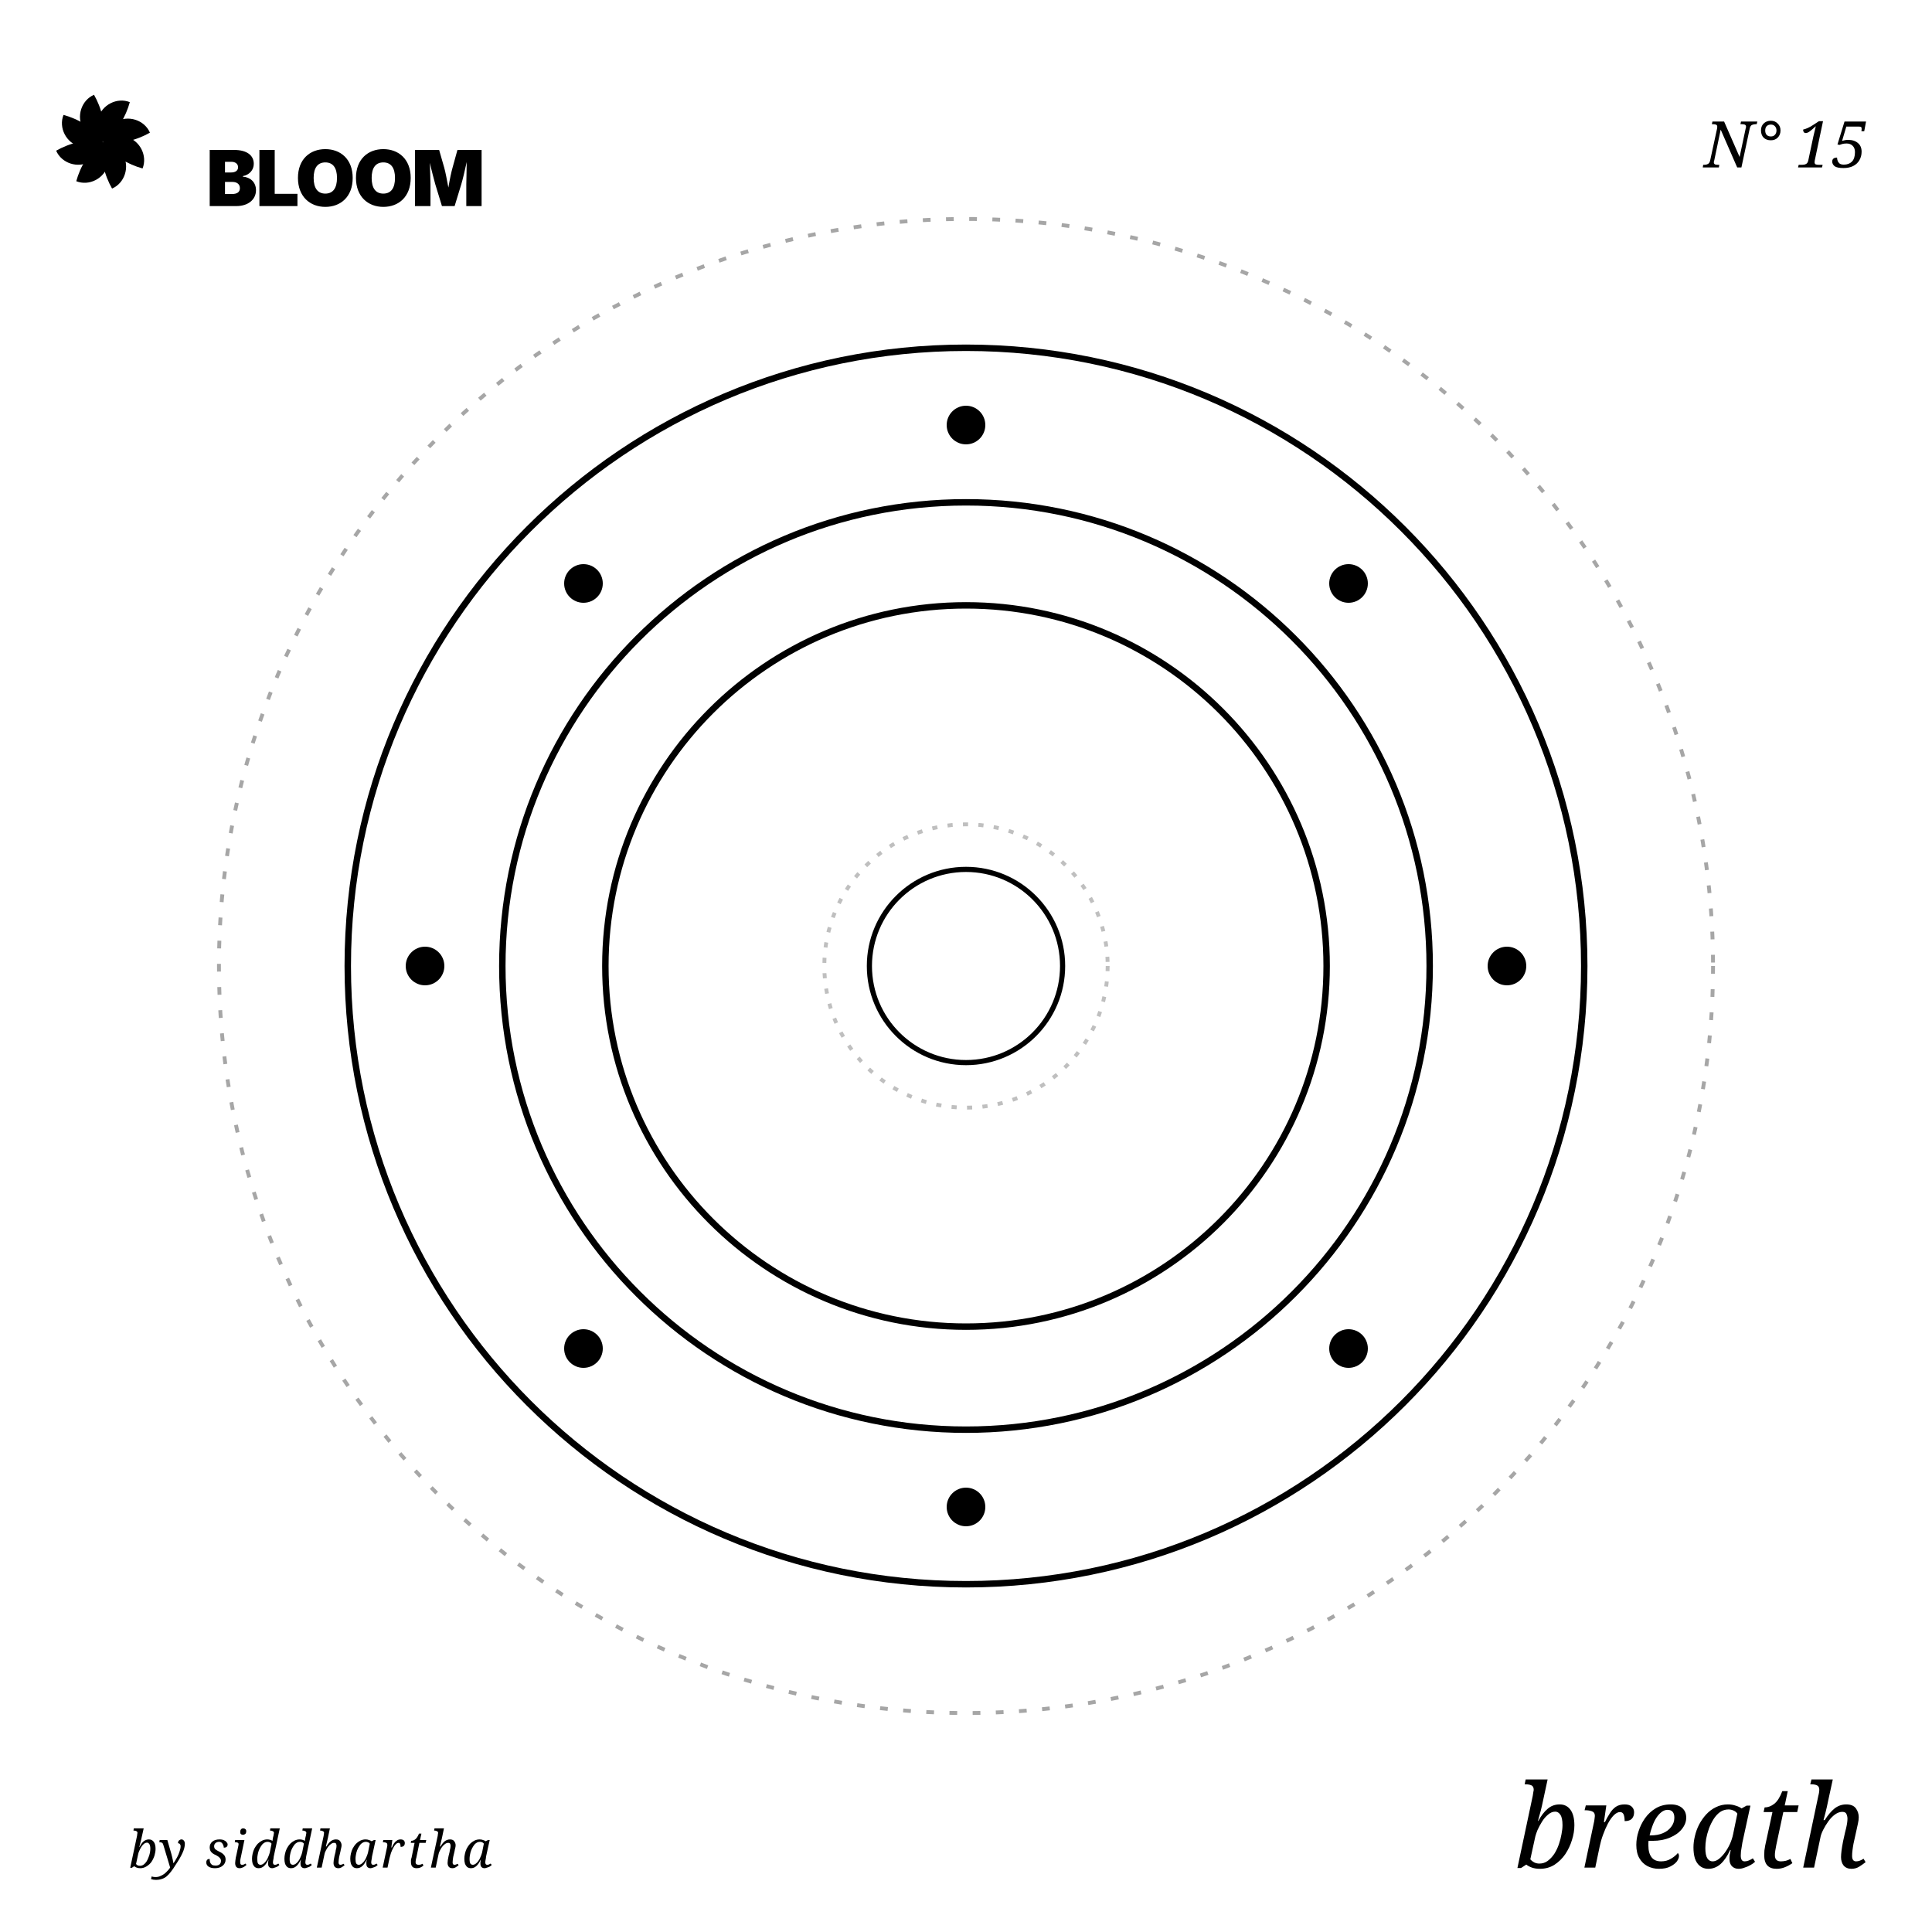
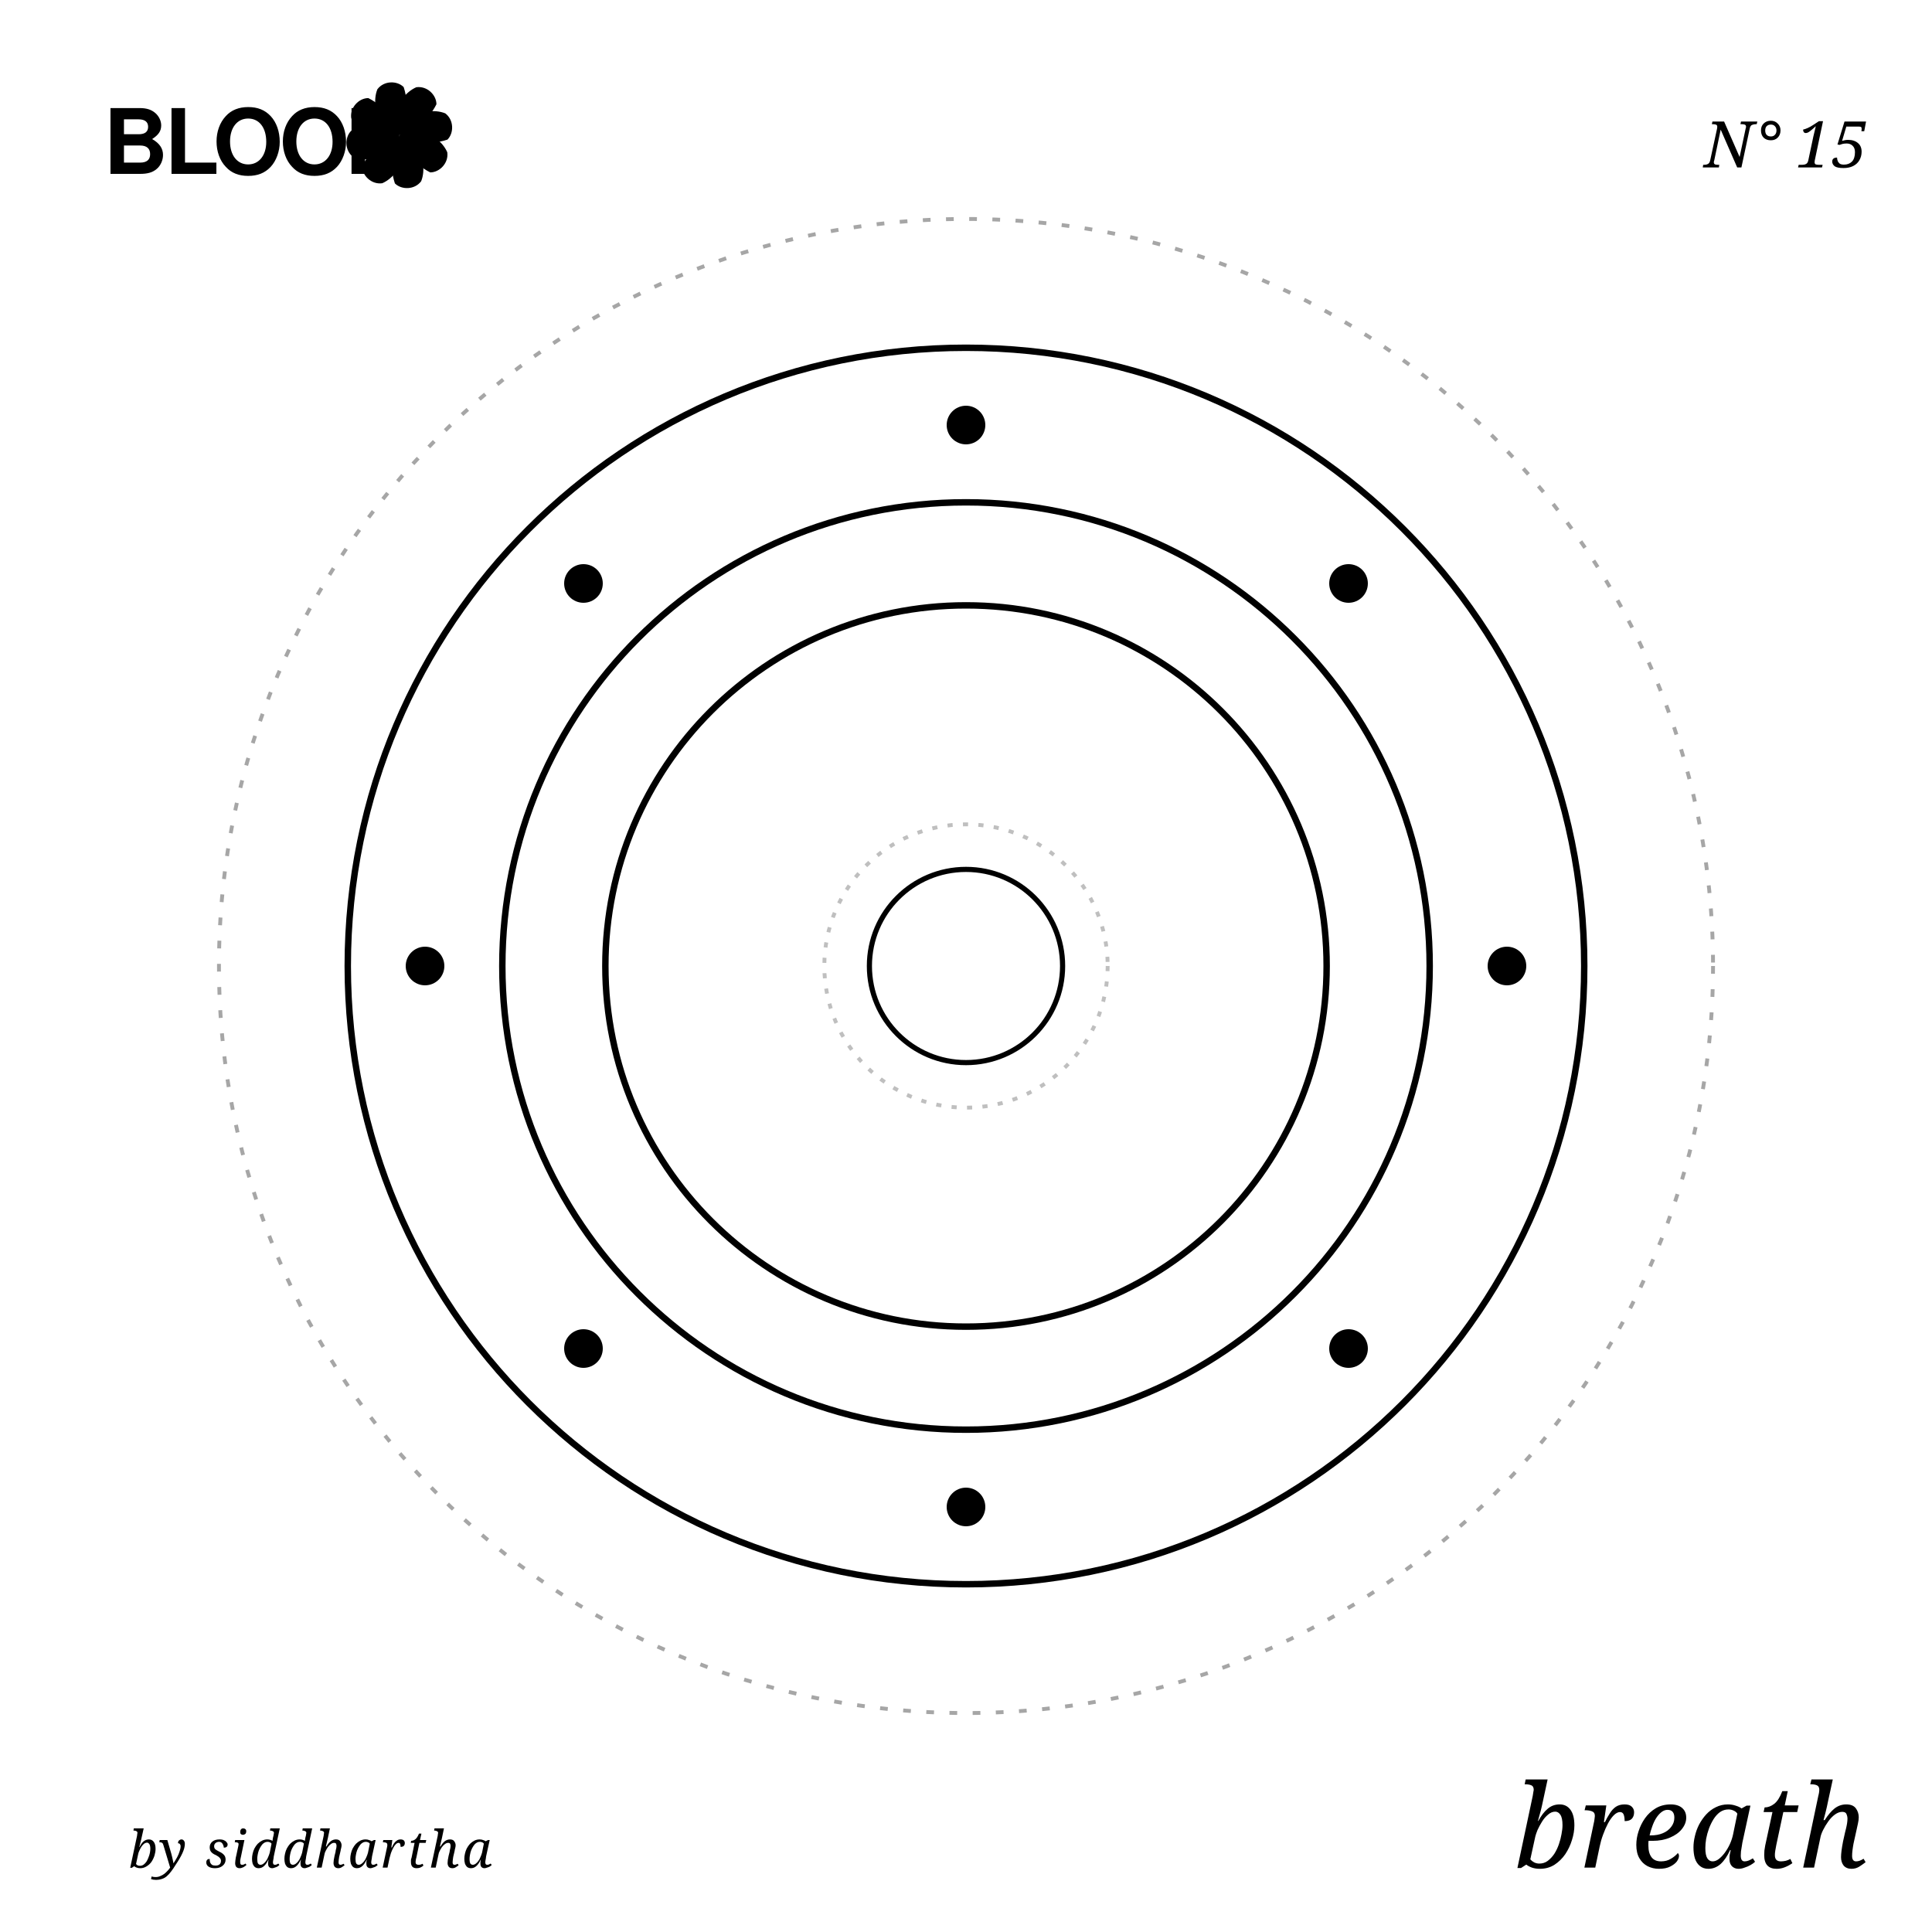
<svg xmlns="http://www.w3.org/2000/svg" viewBox="-75 -75 150 150" width="600" height="600">
  <circle r="58" fill="none" stroke="#000" stroke-width="0.3" stroke-dasharray="0.6,1.2" opacity="0.35" />
  <circle r="7.5" fill="none" stroke="#000" stroke-width="0.4" />
  <circle r="11" fill="none" stroke="#000" stroke-width="0.3" stroke-dasharray="0.4,0.8" opacity="0.25" />
  <g fill="none" stroke="#000" stroke-width="0.5">
    <circle r="28" />
    <circle r="36" />
    <circle r="48" />
    <circle cx="42.00" cy="0.00" r="1.5" fill="#000" stroke="none" />
    <circle cx="29.70" cy="29.70" r="1.5" fill="#000" stroke="none" />
    <circle cx="0.00" cy="42.00" r="1.5" fill="#000" stroke="none" />
    <circle cx="-29.70" cy="29.70" r="1.5" fill="#000" stroke="none" />
    <circle cx="-42.00" cy="0.00" r="1.5" fill="#000" stroke="none" />
    <circle cx="-29.70" cy="-29.70" r="1.5" fill="#000" stroke="none" />
    <circle cx="-0.00" cy="-42.00" r="1.5" fill="#000" stroke="none" />
    <circle cx="29.70" cy="-29.70" r="1.5" fill="#000" stroke="none" />
  </g>
-   <g transform="translate(-67 -62)">
-     <g transform="translate(0 -2) scale(0.07)">
-       <path d="M 0,0 C 4,-18 -2,-38 -10,-52 C -24,-46 -30,-28 -22,-14 C -14,-6 -5,-3 0,0 Z" fill="#000" stroke="none" transform="rotate(0)" />
-       <path d="M 0,0 C 4,-18 -2,-38 -10,-52 C -24,-46 -30,-28 -22,-14 C -14,-6 -5,-3 0,0 Z" fill="#000" stroke="none" transform="rotate(45)" />
-       <path d="M 0,0 C 4,-18 -2,-38 -10,-52 C -24,-46 -30,-28 -22,-14 C -14,-6 -5,-3 0,0 Z" fill="#000" stroke="none" transform="rotate(90)" />
-       <path d="M 0,0 C 4,-18 -2,-38 -10,-52 C -24,-46 -30,-28 -22,-14 C -14,-6 -5,-3 0,0 Z" fill="#000" stroke="none" transform="rotate(135)" />
-       <path d="M 0,0 C 4,-18 -2,-38 -10,-52 C -24,-46 -30,-28 -22,-14 C -14,-6 -5,-3 0,0 Z" fill="#000" stroke="none" transform="rotate(180)" />
-       <path d="M 0,0 C 4,-18 -2,-38 -10,-52 C -24,-46 -30,-28 -22,-14 C -14,-6 -5,-3 0,0 Z" fill="#000" stroke="none" transform="rotate(225)" />
-       <path d="M 0,0 C 4,-18 -2,-38 -10,-52 C -24,-46 -30,-28 -22,-14 C -14,-6 -5,-3 0,0 Z" fill="#000" stroke="none" transform="rotate(270)" />
-       <path d="M 0,0 C 4,-18 -2,-38 -10,-52 C -24,-46 -30,-28 -22,-14 C -14,-6 -5,-3 0,0 Z" fill="#000" stroke="none" transform="rotate(315)" />
+   <g transform="translate(-67 -64)">
+     <text x="0" y="2.5" font-family="Helvetica Neue, Helvetica, Inter, Arial Black, sans-serif" font-weight="900" font-stretch="condensed" font-size="7" letter-spacing="-0.3" fill="#000">BLOOM</text>
+     <g transform="translate(23 -0.5) scale(0.085)">
+       <path d="M 0,0 C 4,-14 10,-26 4,-44 C -2,-50 -14,-50 -20,-42 C -24,-32 -22,-18 -14,-10 C -8,-5 -2,-2 0,0 Z" fill="#000" stroke="none" transform="rotate(0)" />
+       <path d="M 0,0 C 4,-14 10,-26 4,-44 C -2,-50 -14,-50 -20,-42 C -24,-32 -22,-18 -14,-10 C -8,-5 -2,-2 0,0 Z" fill="#000" stroke="none" transform="rotate(45)" />
+       <path d="M 0,0 C 4,-14 10,-26 4,-44 C -2,-50 -14,-50 -20,-42 C -24,-32 -22,-18 -14,-10 C -8,-5 -2,-2 0,0 Z" fill="#000" stroke="none" transform="rotate(90)" />
+       <path d="M 0,0 C 4,-14 10,-26 4,-44 C -2,-50 -14,-50 -20,-42 C -24,-32 -22,-18 -14,-10 C -8,-5 -2,-2 0,0 Z" fill="#000" stroke="none" transform="rotate(135)" />
+       <path d="M 0,0 C 4,-14 10,-26 4,-44 C -2,-50 -14,-50 -20,-42 C -24,-32 -22,-18 -14,-10 C -8,-5 -2,-2 0,0 Z" fill="#000" stroke="none" transform="rotate(180)" />
+       <path d="M 0,0 C 4,-14 10,-26 4,-44 C -2,-50 -14,-50 -20,-42 C -24,-32 -22,-18 -14,-10 C -8,-5 -2,-2 0,0 Z" fill="#000" stroke="none" transform="rotate(225)" />
+       <path d="M 0,0 C 4,-14 10,-26 4,-44 C -2,-50 -14,-50 -20,-42 C -24,-32 -22,-18 -14,-10 C -8,-5 -2,-2 0,0 Z" fill="#000" stroke="none" transform="rotate(270)" />
+       <path d="M 0,0 C 4,-14 10,-26 4,-44 C -2,-50 -14,-50 -20,-42 C -24,-32 -22,-18 -14,-10 C -8,-5 -2,-2 0,0 Z" fill="#000" stroke="none" transform="rotate(315)" />
    </g>
-     <text x="8" y="3" font-family="Avenir Next Rounded Bold, Helvetica Rounded, SF Pro Rounded, Inter, sans-serif" font-weight="900" font-size="6" letter-spacing="-0.15" fill="#000">BLOOM</text>
  </g>
  <text x="70" y="-62" text-anchor="end" font-family="EB Garamond, Georgia, serif" font-style="italic" font-size="5" fill="#000">N° 15</text>
  <text x="-65" y="70" font-family="EB Garamond, Georgia, serif" font-style="italic" font-size="4" letter-spacing="0.05em" fill="#000">by siddhartha</text>
  <text x="70" y="70" text-anchor="end" font-family="EB Garamond, Georgia, serif" font-style="italic" font-size="9" fill="#000">breath</text>
</svg>
